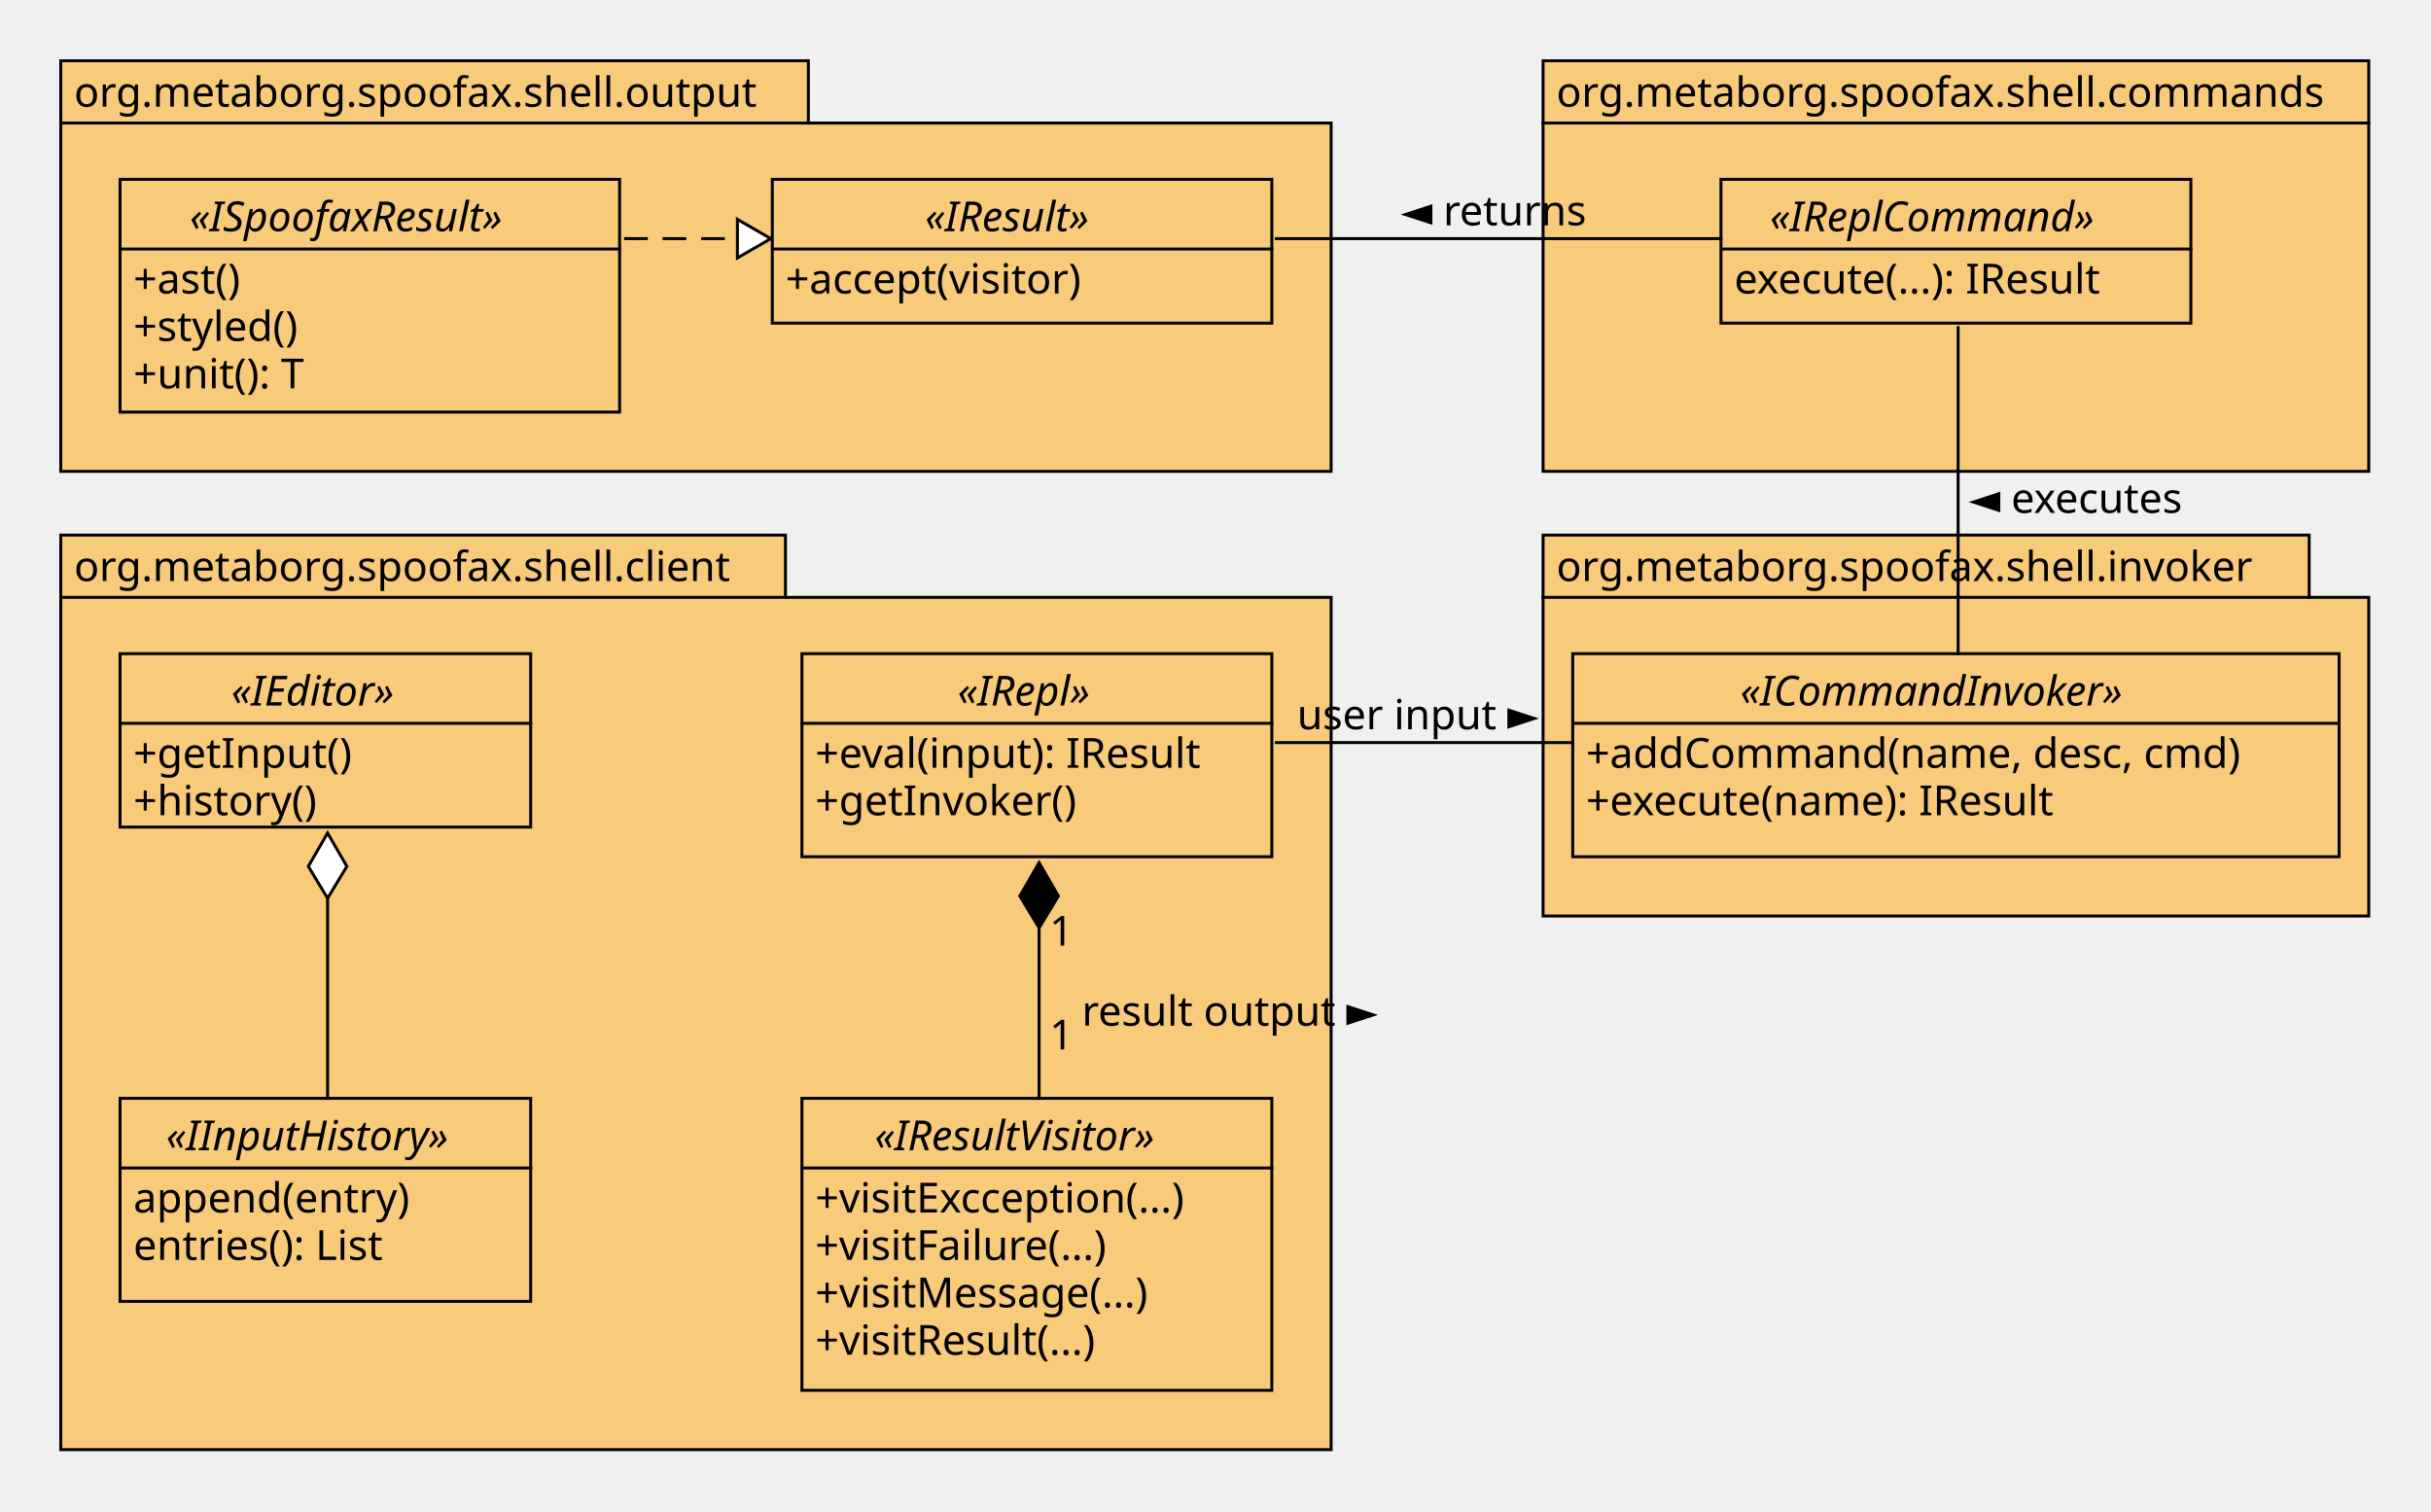
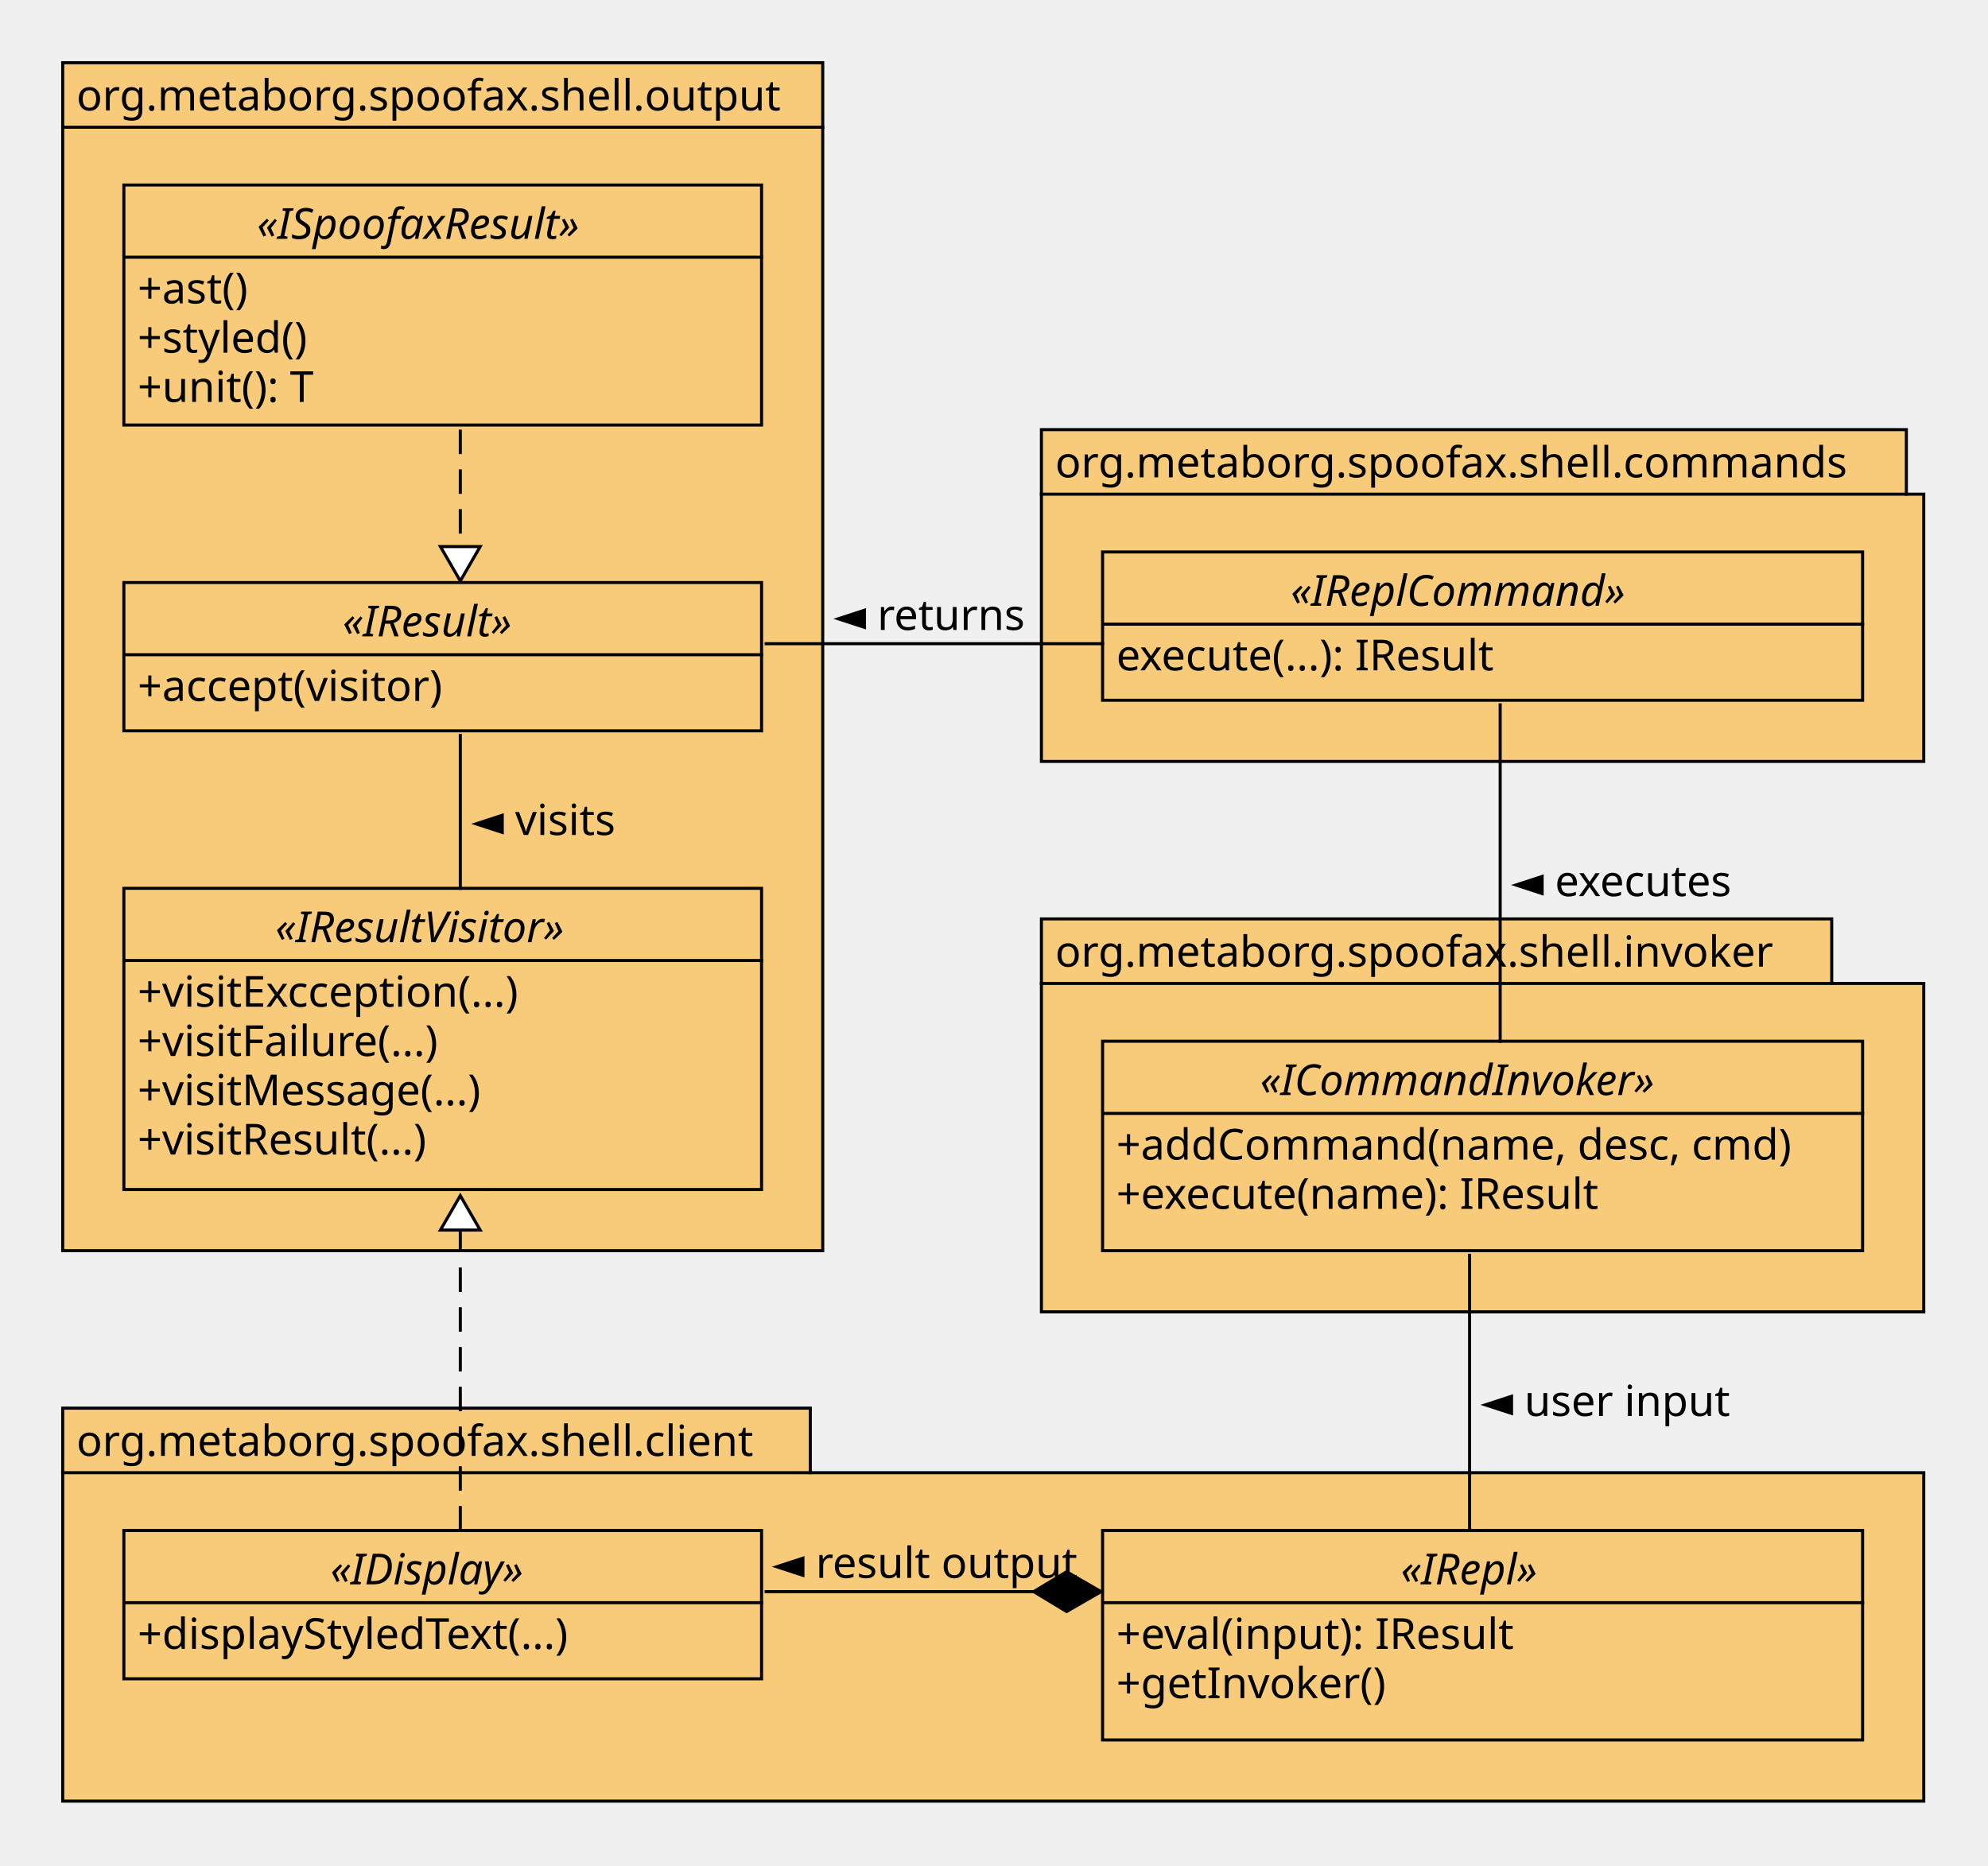
- <svg xmlns="http://www.w3.org/2000/svg" fill-opacity="1" color-rendering="auto" color-interpolation="auto" text-rendering="auto" stroke="black" stroke-linecap="square" width="820" stroke-miterlimit="10" shape-rendering="auto" stroke-opacity="1" fill="black" stroke-dasharray="none" font-weight="normal" stroke-width="1" viewBox="800 680 820 510" height="510" font-family="'Dialog'" font-style="normal" stroke-linejoin="miter" font-size="12px" stroke-dashoffset="0" image-rendering="auto">
+ <svg xmlns="http://www.w3.org/2000/svg" fill-opacity="1" color-rendering="auto" color-interpolation="auto" text-rendering="auto" stroke="black" stroke-linecap="square" width="650" stroke-miterlimit="10" shape-rendering="auto" stroke-opacity="1" fill="black" stroke-dasharray="none" font-weight="normal" stroke-width="1" viewBox="180 10 650 610" height="610" font-family="'Dialog'" font-style="normal" stroke-linejoin="miter" font-size="12px" stroke-dashoffset="0" image-rendering="auto">
  <defs id="genericDefs" />
  <g>
    <defs id="defs1">
      <clipPath clipPathUnits="userSpaceOnUse" id="clipPath1">
        <path d="M0 0 L2147483647 0 L2147483647 2147483647 L0 2147483647 L0 0 Z" />
      </clipPath>
      <clipPath clipPathUnits="userSpaceOnUse" id="clipPath2">
-         <path d="M0 0 L0 140 L280 140 L280 0 Z" />
+         <path d="M0 0 L0 110 L290 110 L290 0 Z" />
      </clipPath>
      <clipPath clipPathUnits="userSpaceOnUse" id="clipPath3">
-         <path d="M0 0 L0 130 L280 130 L280 0 Z" />
+         <path d="M0 0 L0 130 L290 130 L290 0 Z" />
      </clipPath>
      <clipPath clipPathUnits="userSpaceOnUse" id="clipPath4">
-         <path d="M0 0 L0 140 L430 140 L430 0 Z" />
+         <path d="M0 0 L0 390 L250 390 L250 0 Z" />
      </clipPath>
      <clipPath clipPathUnits="userSpaceOnUse" id="clipPath5">
-         <path d="M0 0 L0 310 L430 310 L430 0 Z" />
+         <path d="M0 0 L0 130 L610 130 L610 0 Z" />
      </clipPath>
      <clipPath clipPathUnits="userSpaceOnUse" id="clipPath6">
-         <path d="M0 0 L0 80 L170 80 L170 0 Z" />
+         <path d="M0 0 L0 50 L210 50 L210 0 Z" />
      </clipPath>
      <clipPath clipPathUnits="userSpaceOnUse" id="clipPath7">
-         <path d="M0 0 L0 70 L140 70 L140 0 Z" />
+         <path d="M0 0 L0 80 L210 80 L210 0 Z" />
      </clipPath>
      <clipPath clipPathUnits="userSpaceOnUse" id="clipPath8">
-         <path d="M0 0 L0 60 L140 60 L140 0 Z" />
+         <path d="M0 0 L0 70 L250 70 L250 0 Z" />
      </clipPath>
      <clipPath clipPathUnits="userSpaceOnUse" id="clipPath9">
-         <path d="M0 0 L0 50 L170 50 L170 0 Z" />
+         <path d="M0 0 L0 100 L210 100 L210 0 Z" />
      </clipPath>
      <clipPath clipPathUnits="userSpaceOnUse" id="clipPath10">
-         <path d="M0 0 L0 70 L160 70 L160 0 Z" />
+         <path d="M0 0 L0 50 L250 50 L250 0 Z" />
      </clipPath>
      <clipPath clipPathUnits="userSpaceOnUse" id="clipPath11">
-         <path d="M0 0 L0 70 L260 70 L260 0 Z" />
+         <path d="M0 0 L0 80 L80 80 L80 0 Z" />
      </clipPath>
      <clipPath clipPathUnits="userSpaceOnUse" id="clipPath12">
-         <path d="M0 0 L0 100 L160 100 L160 0 Z" />
+         <path d="M0 0 L0 140 L30 140 L30 0 Z" />
      </clipPath>
      <clipPath clipPathUnits="userSpaceOnUse" id="clipPath13">
-         <path d="M0 0 L0 50 L160 50 L160 0 Z" />
+         <path d="M0 0 L0 80 L30 80 L30 0 Z" />
      </clipPath>
      <clipPath clipPathUnits="userSpaceOnUse" id="clipPath14">
-         <path d="M0 0 L0 30 L80 30 L80 0 Z" />
+         <path d="M0 0 L0 40 L140 40 L140 0 Z" />
      </clipPath>
      <clipPath clipPathUnits="userSpaceOnUse" id="clipPath15">
-         <path d="M0 0 L0 120 L30 120 L30 0 Z" />
+         <path d="M0 0 L0 120 L110 120 L110 0 Z" />
      </clipPath>
      <clipPath clipPathUnits="userSpaceOnUse" id="clipPath16">
-         <path d="M0 0 L0 40 L180 40 L180 0 Z" />
-       </clipPath>
-       <clipPath clipPathUnits="userSpaceOnUse" id="clipPath17">
-         <path d="M0 0 L0 40 L130 40 L130 0 Z" />
-       </clipPath>
-       <clipPath clipPathUnits="userSpaceOnUse" id="clipPath18">
-         <path d="M0 0 L0 110 L130 110 L130 0 Z" />
-       </clipPath>
-       <clipPath clipPathUnits="userSpaceOnUse" id="clipPath19">
        <path d="M0 0 L0 140 L110 140 L110 0 Z" />
      </clipPath>
    </defs>
-     <g fill="rgb(255,165,0)" fill-opacity="0.49" transform="translate(1320,700)" stroke-opacity="0.49" stroke="rgb(255,165,0)">
-       <path d="M0.5 0.5 L279 0.5 L279 21.5 L279 21.5 L279 139 L0.5 139 Z" stroke="none" clip-path="url(#clipPath2)" />
+     <g fill="rgb(255,165,0)" fill-opacity="0.49" transform="translate(520,150)" stroke-opacity="0.49" stroke="rgb(255,165,0)">
+       <path d="M0.5 0.5 L283.308 0.5 L283.308 21.609 L289 21.609 L289 109 L0.5 109 Z" stroke="none" clip-path="url(#clipPath2)" />
    </g>
-     <g transform="translate(1320,700)">
-       <path fill="none" d="M0.5 0.5 L279 0.5 L279 21.5 L279 21.5 L279 139 L0.5 139 Z" clip-path="url(#clipPath2)" />
-       <path fill="none" d="M0.5 21.5 L279 21.5" clip-path="url(#clipPath2)" />
-       <text x="5" font-size="14px" y="16" clip-path="url(#clipPath2)" font-family="sans-serif" stroke="none" xml:space="preserve">org.metaborg.spoofax.shell.commands</text>
+     <g transform="translate(520,150)">
+       <path fill="none" d="M0.5 0.5 L283.308 0.5 L283.308 21.609 L289 21.609 L289 109 L0.5 109 Z" clip-path="url(#clipPath2)" />
+       <path fill="none" d="M0.5 21.609 L283.308 21.609" clip-path="url(#clipPath2)" />
+       <text x="5" font-size="14px" y="16.109" clip-path="url(#clipPath2)" font-family="sans-serif" stroke="none" xml:space="preserve">org.metaborg.spoofax.shell.commands</text>
    </g>
-     <g fill="rgb(255,165,0)" fill-opacity="0.49" transform="translate(1320,860)" stroke-opacity="0.49" stroke="rgb(255,165,0)">
-       <path d="M0.5 0.5 L258.905 0.5 L258.905 21.5 L279 21.5 L279 129 L0.5 129 Z" stroke="none" clip-path="url(#clipPath3)" />
+     <g fill="rgb(255,165,0)" fill-opacity="0.49" transform="translate(520,310)" stroke-opacity="0.49" stroke="rgb(255,165,0)">
+       <path d="M0.5 0.5 L258.905 0.5 L258.905 21.609 L289 21.609 L289 129 L0.5 129 Z" stroke="none" clip-path="url(#clipPath3)" />
    </g>
-     <g transform="translate(1320,860)">
-       <path fill="none" d="M0.5 0.5 L258.905 0.5 L258.905 21.5 L279 21.5 L279 129 L0.5 129 Z" clip-path="url(#clipPath3)" />
-       <path fill="none" d="M0.5 21.5 L258.905 21.5" clip-path="url(#clipPath3)" />
-       <text x="5" font-size="14px" y="16" clip-path="url(#clipPath3)" font-family="sans-serif" stroke="none" xml:space="preserve">org.metaborg.spoofax.shell.invoker</text>
+     <g transform="translate(520,310)">
+       <path fill="none" d="M0.5 0.5 L258.905 0.5 L258.905 21.609 L289 21.609 L289 129 L0.5 129 Z" clip-path="url(#clipPath3)" />
+       <path fill="none" d="M0.5 21.609 L258.905 21.609" clip-path="url(#clipPath3)" />
+       <text x="5" font-size="14px" y="16.109" clip-path="url(#clipPath3)" font-family="sans-serif" stroke="none" xml:space="preserve">org.metaborg.spoofax.shell.invoker</text>
    </g>
-     <g fill="rgb(255,165,0)" fill-opacity="0.49" transform="translate(820,700)" stroke-opacity="0.49" stroke="rgb(255,165,0)">
-       <path d="M0.5 0.5 L252.665 0.5 L252.665 21.5 L429 21.5 L429 139 L0.5 139 Z" stroke="none" clip-path="url(#clipPath4)" />
+     <g fill="rgb(255,165,0)" fill-opacity="0.49" transform="translate(200,30)" stroke-opacity="0.49" stroke="rgb(255,165,0)">
+       <path d="M0.5 0.5 L249 0.5 L249 21.609 L249 21.609 L249 389 L0.5 389 Z" stroke="none" clip-path="url(#clipPath4)" />
    </g>
-     <g transform="translate(820,700)">
-       <path fill="none" d="M0.5 0.5 L252.665 0.5 L252.665 21.5 L429 21.5 L429 139 L0.5 139 Z" clip-path="url(#clipPath4)" />
-       <path fill="none" d="M0.5 21.5 L252.665 21.5" clip-path="url(#clipPath4)" />
-       <text x="5" font-size="14px" y="16" clip-path="url(#clipPath4)" font-family="sans-serif" stroke="none" xml:space="preserve">org.metaborg.spoofax.shell.output</text>
+     <g transform="translate(200,30)">
+       <path fill="none" d="M0.5 0.5 L249 0.5 L249 21.609 L249 21.609 L249 389 L0.5 389 Z" clip-path="url(#clipPath4)" />
+       <path fill="none" d="M0.5 21.609 L249 21.609" clip-path="url(#clipPath4)" />
+       <text x="5" font-size="14px" y="16.109" clip-path="url(#clipPath4)" font-family="sans-serif" stroke="none" xml:space="preserve">org.metaborg.spoofax.shell.output</text>
    </g>
-     <g fill="rgb(255,165,0)" fill-opacity="0.49" transform="translate(820,860)" stroke-opacity="0.49" stroke="rgb(255,165,0)">
-       <path d="M0.5 0.5 L244.94 0.5 L244.94 21.5 L429 21.5 L429 309 L0.5 309 Z" stroke="none" clip-path="url(#clipPath5)" />
+     <g fill="rgb(255,165,0)" fill-opacity="0.49" transform="translate(200,470)" stroke-opacity="0.49" stroke="rgb(255,165,0)">
+       <path d="M0.5 0.5 L244.94 0.5 L244.94 21.609 L609 21.609 L609 129 L0.5 129 Z" stroke="none" clip-path="url(#clipPath5)" />
    </g>
-     <g transform="translate(820,860)">
-       <path fill="none" d="M0.5 0.5 L244.94 0.5 L244.94 21.5 L429 21.5 L429 309 L0.5 309 Z" clip-path="url(#clipPath5)" />
-       <path fill="none" d="M0.5 21.5 L244.94 21.5" clip-path="url(#clipPath5)" />
-       <text x="5" font-size="14px" y="16" clip-path="url(#clipPath5)" font-family="sans-serif" stroke="none" xml:space="preserve">org.metaborg.spoofax.shell.client</text>
+     <g transform="translate(200,470)">
+       <path fill="none" d="M0.5 0.5 L244.94 0.5 L244.94 21.609 L609 21.609 L609 129 L0.5 129 Z" clip-path="url(#clipPath5)" />
+       <path fill="none" d="M0.5 21.609 L244.94 21.609" clip-path="url(#clipPath5)" />
+       <text x="5" font-size="14px" y="16.109" clip-path="url(#clipPath5)" font-family="sans-serif" stroke="none" xml:space="preserve">org.metaborg.spoofax.shell.client</text>
    </g>
-     <g fill="rgb(255,255,255)" fill-opacity="0" transform="translate(840,740)" stroke-opacity="0" stroke="rgb(255,255,255)">
-       <rect x="0.5" width="168.5" height="78.5" y="0.5" clip-path="url(#clipPath6)" stroke="none" />
+     <g fill="rgb(255,255,255)" fill-opacity="0" transform="translate(220,510)" stroke-opacity="0" stroke="rgb(255,255,255)">
+       <rect x="0.5" width="208.5" height="48.5" y="0.5" clip-path="url(#clipPath6)" stroke="none" />
    </g>
-     <g transform="translate(840,740)">
-       <rect fill="none" x="0.5" width="168.5" height="78.5" y="0.5" clip-path="url(#clipPath6)" />
-       <text x="24" font-size="14px" y="18" clip-path="url(#clipPath6)" font-family="sans-serif" font-style="italic" stroke="none" xml:space="preserve">«ISpoofaxResult»</text>
-       <path fill="none" d="M1 24 L169 24" clip-path="url(#clipPath6)" />
-       <text x="5" font-size="14px" y="39" clip-path="url(#clipPath6)" font-family="sans-serif" stroke="none" xml:space="preserve">+ast()</text>
-       <text x="5" font-size="14px" y="55" clip-path="url(#clipPath6)" font-family="sans-serif" stroke="none" xml:space="preserve">+styled()</text>
-       <text x="5" font-size="14px" y="71" clip-path="url(#clipPath6)" font-family="sans-serif" stroke="none" xml:space="preserve">+unit(): T</text>
+     <g transform="translate(220,510)">
+       <rect fill="none" x="0.5" width="208.5" height="48.5" y="0.5" clip-path="url(#clipPath6)" />
+       <text x="68" font-size="14px" y="18.109" clip-path="url(#clipPath6)" font-family="sans-serif" font-style="italic" stroke="none" xml:space="preserve">«IDisplay»</text>
+       <path fill="none" d="M1 24.109 L209 24.109" clip-path="url(#clipPath6)" />
+       <text x="5" font-size="14px" y="39.219" clip-path="url(#clipPath6)" font-family="sans-serif" stroke="none" xml:space="preserve">+displayStyledText(...)</text>
    </g>
-     <g fill="rgb(255,255,255)" fill-opacity="0" transform="translate(840,1050)" stroke-opacity="0" stroke="rgb(255,255,255)">
-       <rect x="0.5" width="138.5" height="68.5" y="0.5" clip-path="url(#clipPath7)" stroke="none" />
+     <g fill="rgb(255,255,255)" fill-opacity="0" transform="translate(220,70)" stroke-opacity="0" stroke="rgb(255,255,255)">
+       <rect x="0.5" width="208.5" height="78.5" y="0.5" clip-path="url(#clipPath7)" stroke="none" />
    </g>
-     <g transform="translate(840,1050)">
-       <rect fill="none" x="0.5" width="138.5" height="68.5" y="0.5" clip-path="url(#clipPath7)" />
-       <text x="16" font-size="14px" y="18" clip-path="url(#clipPath7)" font-family="sans-serif" font-style="italic" stroke="none" xml:space="preserve">«IInputHistory»</text>
-       <path fill="none" d="M1 24 L139 24" clip-path="url(#clipPath7)" />
-       <text x="5" font-size="14px" y="39" clip-path="url(#clipPath7)" font-family="sans-serif" stroke="none" xml:space="preserve">append(entry)</text>
-       <text x="5" font-size="14px" y="55" clip-path="url(#clipPath7)" font-family="sans-serif" stroke="none" xml:space="preserve">entries(): List</text>
+     <g transform="translate(220,70)">
+       <rect fill="none" x="0.5" width="208.5" height="78.5" y="0.5" clip-path="url(#clipPath7)" />
+       <text x="44" font-size="14px" y="18.109" clip-path="url(#clipPath7)" font-family="sans-serif" font-style="italic" stroke="none" xml:space="preserve">«ISpoofaxResult»</text>
+       <path fill="none" d="M1 24.109 L209 24.109" clip-path="url(#clipPath7)" />
+       <text x="5" font-size="14px" y="39.219" clip-path="url(#clipPath7)" font-family="sans-serif" stroke="none" xml:space="preserve">+ast()</text>
+       <text x="5" font-size="14px" y="55.328" clip-path="url(#clipPath7)" font-family="sans-serif" stroke="none" xml:space="preserve">+styled()</text>
+       <text x="5" font-size="14px" y="71.438" clip-path="url(#clipPath7)" font-family="sans-serif" stroke="none" xml:space="preserve">+unit(): T</text>
    </g>
-     <g fill="rgb(255,255,255)" fill-opacity="0" transform="translate(840,900)" stroke-opacity="0" stroke="rgb(255,255,255)">
-       <rect x="0.5" width="138.5" height="58.5" y="0.5" clip-path="url(#clipPath8)" stroke="none" />
+     <g fill="rgb(255,255,255)" fill-opacity="0" transform="translate(220,200)" stroke-opacity="0" stroke="rgb(255,255,255)">
+       <rect x="0.5" width="208.5" height="48.5" y="0.5" clip-path="url(#clipPath6)" stroke="none" />
    </g>
-     <g transform="translate(840,900)">
-       <rect fill="none" x="0.5" width="138.5" height="58.5" y="0.5" clip-path="url(#clipPath8)" />
-       <text x="38" font-size="14px" y="18" clip-path="url(#clipPath8)" font-family="sans-serif" font-style="italic" stroke="none" xml:space="preserve">«IEditor»</text>
-       <path fill="none" d="M1 24 L139 24" clip-path="url(#clipPath8)" />
-       <text x="5" font-size="14px" y="39" clip-path="url(#clipPath8)" font-family="sans-serif" stroke="none" xml:space="preserve">+getInput()</text>
-       <text x="5" font-size="14px" y="55" clip-path="url(#clipPath8)" font-family="sans-serif" stroke="none" xml:space="preserve">+history()</text>
+     <g transform="translate(220,200)">
+       <rect fill="none" x="0.5" width="208.5" height="48.5" y="0.5" clip-path="url(#clipPath6)" />
+       <text x="72" font-size="14px" y="18.109" clip-path="url(#clipPath6)" font-family="sans-serif" font-style="italic" stroke="none" xml:space="preserve">«IResult»</text>
+       <path fill="none" d="M1 24.109 L209 24.109" clip-path="url(#clipPath6)" />
+       <text x="5" font-size="14px" y="39.219" clip-path="url(#clipPath6)" font-family="sans-serif" stroke="none" xml:space="preserve">+accept(visitor)</text>
    </g>
-     <g fill="rgb(255,255,255)" fill-opacity="0" transform="translate(1060,740)" stroke-opacity="0" stroke="rgb(255,255,255)">
-       <rect x="0.5" width="168.5" height="48.5" y="0.5" clip-path="url(#clipPath9)" stroke="none" />
+     <g fill="rgb(255,255,255)" fill-opacity="0" transform="translate(540,510)" stroke-opacity="0" stroke="rgb(255,255,255)">
+       <rect x="0.5" width="248.5" height="68.5" y="0.5" clip-path="url(#clipPath8)" stroke="none" />
    </g>
-     <g transform="translate(1060,740)">
-       <rect fill="none" x="0.5" width="168.5" height="48.5" y="0.5" clip-path="url(#clipPath9)" />
-       <text x="52" font-size="14px" y="18" clip-path="url(#clipPath9)" font-family="sans-serif" font-style="italic" stroke="none" xml:space="preserve">«IResult»</text>
-       <path fill="none" d="M1 24 L169 24" clip-path="url(#clipPath9)" />
-       <text x="5" font-size="14px" y="39" clip-path="url(#clipPath9)" font-family="sans-serif" stroke="none" xml:space="preserve">+accept(visitor)</text>
+     <g transform="translate(540,510)">
+       <rect fill="none" x="0.5" width="248.5" height="68.5" y="0.5" clip-path="url(#clipPath8)" />
+       <text x="98" font-size="14px" y="18.109" clip-path="url(#clipPath8)" font-family="sans-serif" font-style="italic" stroke="none" xml:space="preserve">«IRepl»</text>
+       <path fill="none" d="M1 24.109 L249 24.109" clip-path="url(#clipPath8)" />
+       <text x="5" font-size="14px" y="39.219" clip-path="url(#clipPath8)" font-family="sans-serif" stroke="none" xml:space="preserve">+eval(input): IResult</text>
+       <text x="5" font-size="14px" y="55.328" clip-path="url(#clipPath8)" font-family="sans-serif" stroke="none" xml:space="preserve">+getInvoker()</text>
    </g>
-     <g fill="rgb(255,255,255)" fill-opacity="0" transform="translate(1070,900)" stroke-opacity="0" stroke="rgb(255,255,255)">
-       <rect x="0.5" width="158.5" height="68.5" y="0.5" clip-path="url(#clipPath10)" stroke="none" />
+     <g fill="rgb(255,255,255)" fill-opacity="0" transform="translate(540,350)" stroke-opacity="0" stroke="rgb(255,255,255)">
+       <rect x="0.5" width="248.5" height="68.5" y="0.5" clip-path="url(#clipPath8)" stroke="none" />
    </g>
-     <g transform="translate(1070,900)">
-       <rect fill="none" x="0.5" width="158.5" height="68.5" y="0.5" clip-path="url(#clipPath10)" />
-       <text x="53" font-size="14px" y="18" clip-path="url(#clipPath10)" font-family="sans-serif" font-style="italic" stroke="none" xml:space="preserve">«IRepl»</text>
-       <path fill="none" d="M1 24 L159 24" clip-path="url(#clipPath10)" />
-       <text x="5" font-size="14px" y="39" clip-path="url(#clipPath10)" font-family="sans-serif" stroke="none" xml:space="preserve">+eval(input): IResult</text>
-       <text x="5" font-size="14px" y="55" clip-path="url(#clipPath10)" font-family="sans-serif" stroke="none" xml:space="preserve">+getInvoker()</text>
+     <g transform="translate(540,350)">
+       <rect fill="none" x="0.5" width="248.5" height="68.5" y="0.5" clip-path="url(#clipPath8)" />
+       <text x="52" font-size="14px" y="18.109" clip-path="url(#clipPath8)" font-family="sans-serif" font-style="italic" stroke="none" xml:space="preserve">«ICommandInvoker»</text>
+       <path fill="none" d="M1 24.109 L249 24.109" clip-path="url(#clipPath8)" />
+       <text x="5" font-size="14px" y="39.219" clip-path="url(#clipPath8)" font-family="sans-serif" stroke="none" xml:space="preserve">+addCommand(name, desc, cmd)</text>
+       <text x="5" font-size="14px" y="55.328" clip-path="url(#clipPath8)" font-family="sans-serif" stroke="none" xml:space="preserve">+execute(name): IResult</text>
    </g>
-     <g fill="rgb(255,255,255)" fill-opacity="0" transform="translate(1330,900)" stroke-opacity="0" stroke="rgb(255,255,255)">
-       <rect x="0.5" width="258.5" height="68.5" y="0.5" clip-path="url(#clipPath11)" stroke="none" />
+     <g fill="rgb(255,255,255)" fill-opacity="0" transform="translate(220,300)" stroke-opacity="0" stroke="rgb(255,255,255)">
+       <rect x="0.5" width="208.5" height="98.5" y="0.5" clip-path="url(#clipPath9)" stroke="none" />
    </g>
-     <g transform="translate(1330,900)">
-       <rect fill="none" x="0.5" width="258.5" height="68.5" y="0.5" clip-path="url(#clipPath11)" />
-       <text x="57" font-size="14px" y="18" clip-path="url(#clipPath11)" font-family="sans-serif" font-style="italic" stroke="none" xml:space="preserve">«ICommandInvoker»</text>
-       <path fill="none" d="M1 24 L259 24" clip-path="url(#clipPath11)" />
-       <text x="5" font-size="14px" y="39" clip-path="url(#clipPath11)" font-family="sans-serif" stroke="none" xml:space="preserve">+addCommand(name, desc, cmd)</text>
-       <text x="5" font-size="14px" y="55" clip-path="url(#clipPath11)" font-family="sans-serif" stroke="none" xml:space="preserve">+execute(name): IResult</text>
+     <g transform="translate(220,300)">
+       <rect fill="none" x="0.5" width="208.5" height="98.5" y="0.5" clip-path="url(#clipPath9)" />
+       <text x="50" font-size="14px" y="18.109" clip-path="url(#clipPath9)" font-family="sans-serif" font-style="italic" stroke="none" xml:space="preserve">«IResultVisitor»</text>
+       <path fill="none" d="M1 24.109 L209 24.109" clip-path="url(#clipPath9)" />
+       <text x="5" font-size="14px" y="39.219" clip-path="url(#clipPath9)" font-family="sans-serif" stroke="none" xml:space="preserve">+visitExcception(...)</text>
+       <text x="5" font-size="14px" y="55.328" clip-path="url(#clipPath9)" font-family="sans-serif" stroke="none" xml:space="preserve">+visitFailure(...)</text>
+       <text x="5" font-size="14px" y="71.438" clip-path="url(#clipPath9)" font-family="sans-serif" stroke="none" xml:space="preserve">+visitMessage(...)</text>
+       <text x="5" font-size="14px" y="87.547" clip-path="url(#clipPath9)" font-family="sans-serif" stroke="none" xml:space="preserve">+visitResult(...)</text>
    </g>
-     <g fill="rgb(255,255,255)" fill-opacity="0" transform="translate(1070,1050)" stroke-opacity="0" stroke="rgb(255,255,255)">
-       <rect x="0.5" width="158.5" height="98.5" y="0.5" clip-path="url(#clipPath12)" stroke="none" />
+     <g fill="rgb(255,255,255)" fill-opacity="0" transform="translate(540,190)" stroke-opacity="0" stroke="rgb(255,255,255)">
+       <rect x="0.5" width="248.5" height="48.5" y="0.5" clip-path="url(#clipPath10)" stroke="none" />
    </g>
-     <g transform="translate(1070,1050)">
-       <rect fill="none" x="0.5" width="158.5" height="98.5" y="0.5" clip-path="url(#clipPath12)" />
-       <text x="25" font-size="14px" y="18" clip-path="url(#clipPath12)" font-family="sans-serif" font-style="italic" stroke="none" xml:space="preserve">«IResultVisitor»</text>
-       <path fill="none" d="M1 24 L159 24" clip-path="url(#clipPath12)" />
-       <text x="5" font-size="14px" y="39" clip-path="url(#clipPath12)" font-family="sans-serif" stroke="none" xml:space="preserve">+visitExcception(...)</text>
-       <text x="5" font-size="14px" y="55" clip-path="url(#clipPath12)" font-family="sans-serif" stroke="none" xml:space="preserve">+visitFailure(...)</text>
-       <text x="5" font-size="14px" y="71" clip-path="url(#clipPath12)" font-family="sans-serif" stroke="none" xml:space="preserve">+visitMessage(...)</text>
-       <text x="5" font-size="14px" y="87" clip-path="url(#clipPath12)" font-family="sans-serif" stroke="none" xml:space="preserve">+visitResult(...)</text>
+     <g transform="translate(540,190)">
+       <rect fill="none" x="0.5" width="248.5" height="48.5" y="0.5" clip-path="url(#clipPath10)" />
+       <text x="62" font-size="14px" y="18.109" clip-path="url(#clipPath10)" font-family="sans-serif" font-style="italic" stroke="none" xml:space="preserve">«IReplCommand»</text>
+       <path fill="none" d="M1 24.109 L249 24.109" clip-path="url(#clipPath10)" />
+       <text x="5" font-size="14px" y="39.219" clip-path="url(#clipPath10)" font-family="sans-serif" stroke="none" xml:space="preserve">execute(...): IResult</text>
    </g>
-     <g fill="rgb(255,255,255)" fill-opacity="0" transform="translate(1380,740)" stroke-opacity="0" stroke="rgb(255,255,255)">
-       <rect x="0.5" width="158.5" height="48.5" y="0.5" clip-path="url(#clipPath13)" stroke="none" />
+     <g transform="translate(320,240)">
+       <path fill="none" d="M10.5 10.5 L10.5 60.5" clip-path="url(#clipPath11)" />
+       <text x="14" font-size="14px" y="43.055" clip-path="url(#clipPath11)" font-family="sans-serif" stroke="none" xml:space="preserve">◄ visits</text>
    </g>
-     <g transform="translate(1380,740)">
-       <rect fill="none" x="0.5" width="158.5" height="48.5" y="0.5" clip-path="url(#clipPath13)" />
-       <text x="17" font-size="14px" y="18" clip-path="url(#clipPath13)" font-family="sans-serif" font-style="italic" stroke="none" xml:space="preserve">«IReplCommand»</text>
-       <path fill="none" d="M1 24 L159 24" clip-path="url(#clipPath13)" />
-       <text x="5" font-size="14px" y="39" clip-path="url(#clipPath13)" font-family="sans-serif" stroke="none" xml:space="preserve">execute(...): IResult</text>
+     <g stroke-dasharray="8,5" stroke-miterlimit="5" transform="translate(320,390)" stroke-linecap="butt">
+       <path fill="none" d="M10.5 120.5 L10.5 11.5" clip-path="url(#clipPath12)" />
+       <path fill="white" d="M17 22.258 L10.5 11 L4 22.258 Z" clip-path="url(#clipPath12)" stroke="none" />
+       <path fill="none" stroke-miterlimit="10" stroke-dasharray="none" d="M17 22.258 L10.5 11 L4 22.258 Z" clip-path="url(#clipPath12)" stroke-linecap="square" />
    </g>
-     <g stroke-dasharray="8,5" stroke-miterlimit="5" transform="translate(1000,750)" stroke-linecap="butt">
-       <path fill="none" d="M10.5 10.5 L59.5 10.5" clip-path="url(#clipPath14)" />
-       <path fill="white" d="M48.742 17 L60 10.5 L48.742 4 Z" clip-path="url(#clipPath14)" stroke="none" />
-       <path fill="none" stroke-miterlimit="10" stroke-dasharray="none" d="M48.742 17 L60 10.5 L48.742 4 Z" clip-path="url(#clipPath14)" stroke-linecap="square" />
+     <g stroke-dasharray="8,5" stroke-miterlimit="5" transform="translate(320,140)" stroke-linecap="butt">
+       <path fill="none" d="M10.5 10.5 L10.5 59.5" clip-path="url(#clipPath13)" />
+       <path fill="white" d="M4 48.742 L10.5 60 L17 48.742 Z" clip-path="url(#clipPath13)" stroke="none" />
+       <path fill="none" stroke-miterlimit="10" stroke-dasharray="none" d="M4 48.742 L10.5 60 L17 48.742 Z" clip-path="url(#clipPath13)" stroke-linecap="square" />
    </g>
-     <g transform="translate(900,950)">
-       <path fill="none" d="M10.5 11.5 L10.5 100.5" clip-path="url(#clipPath15)" />
-       <path fill="white" d="M4 22.258 L10.5 11 L17 22.258 L10.5 33.017 Z" clip-path="url(#clipPath15)" stroke="none" />
-       <path fill="none" d="M4 22.258 L10.5 11 L17 22.258 L10.5 33.017 Z" clip-path="url(#clipPath15)" />
+     <g transform="translate(420,200)">
+       <path fill="none" d="M120.5 20.5 L10.5 20.5" clip-path="url(#clipPath14)" />
+       <text x="32.43" font-size="14px" y="16" clip-path="url(#clipPath14)" font-family="sans-serif" stroke="none" xml:space="preserve">◄ returns</text>
    </g>
-     <g transform="translate(1220,740)">
-       <path fill="none" d="M160.5 20.5 L10.5 20.5" clip-path="url(#clipPath16)" />
-       <text x="52.43" font-size="14px" y="16" clip-path="url(#clipPath16)" font-family="sans-serif" stroke="none" xml:space="preserve">◄ returns</text>
+     <g transform="translate(650,410)">
+       <path fill="none" d="M10.5 10.5 L10.5 100.5" clip-path="url(#clipPath15)" />
+       <text x="14" font-size="14px" y="63.055" clip-path="url(#clipPath15)" font-family="sans-serif" stroke="none" xml:space="preserve">◄ user input</text>
    </g>
-     <g transform="translate(1220,910)">
-       <path fill="none" d="M110.5 20.5 L10.5 20.5" clip-path="url(#clipPath17)" />
-       <text x="17.51" font-size="14px" y="16" clip-path="url(#clipPath17)" font-family="sans-serif" stroke="none" xml:space="preserve">user input ►</text>
+     <g transform="translate(420,510)">
+       <path fill="none" d="M119.5 20.5 L10.5 20.5" clip-path="url(#clipPath14)" />
+       <path d="M108.742 14 L120 20.5 L108.742 27 L97.983 20.5 Z" clip-path="url(#clipPath14)" stroke="none" />
+       <path fill="none" d="M108.742 14 L120 20.5 L108.742 27 L97.983 20.5 Z" clip-path="url(#clipPath14)" />
+       <text x="12.31" font-size="14px" y="16" clip-path="url(#clipPath14)" font-family="sans-serif" stroke="none" xml:space="preserve">◄ result output</text>
    </g>
-     <g transform="translate(1140,960)">
-       <path fill="none" d="M10.5 11.5 L10.5 90.5" clip-path="url(#clipPath18)" />
-       <path d="M4 22.258 L10.5 11 L17 22.258 L10.5 33.017 Z" clip-path="url(#clipPath18)" stroke="none" />
-       <path fill="none" d="M4 22.258 L10.5 11 L17 22.258 L10.5 33.017 Z" clip-path="url(#clipPath18)" />
-       <text x="14" font-size="14px" y="66" clip-path="url(#clipPath18)" font-family="sans-serif" stroke="none" xml:space="preserve">   result output ►</text>
-       <text x="14" font-size="14px" y="39" clip-path="url(#clipPath18)" font-family="sans-serif" stroke="none" xml:space="preserve">1</text>
-       <text x="14" font-size="14px" y="74" clip-path="url(#clipPath18)" font-family="sans-serif" stroke="none" xml:space="preserve">1</text>
-     </g>
-     <g transform="translate(1450,780)">
-       <path fill="none" d="M10.5 10.5 L10.5 120.5" clip-path="url(#clipPath19)" />
-       <text x="14" font-size="14px" y="73" clip-path="url(#clipPath19)" font-family="sans-serif" stroke="none" xml:space="preserve">◄ executes</text>
+     <g transform="translate(660,230)">
+       <path fill="none" d="M10.5 10.5 L10.5 120.5" clip-path="url(#clipPath16)" />
+       <text x="14" font-size="14px" y="73.055" clip-path="url(#clipPath16)" font-family="sans-serif" stroke="none" xml:space="preserve">◄ executes</text>
    </g>
  </g>
</svg>
